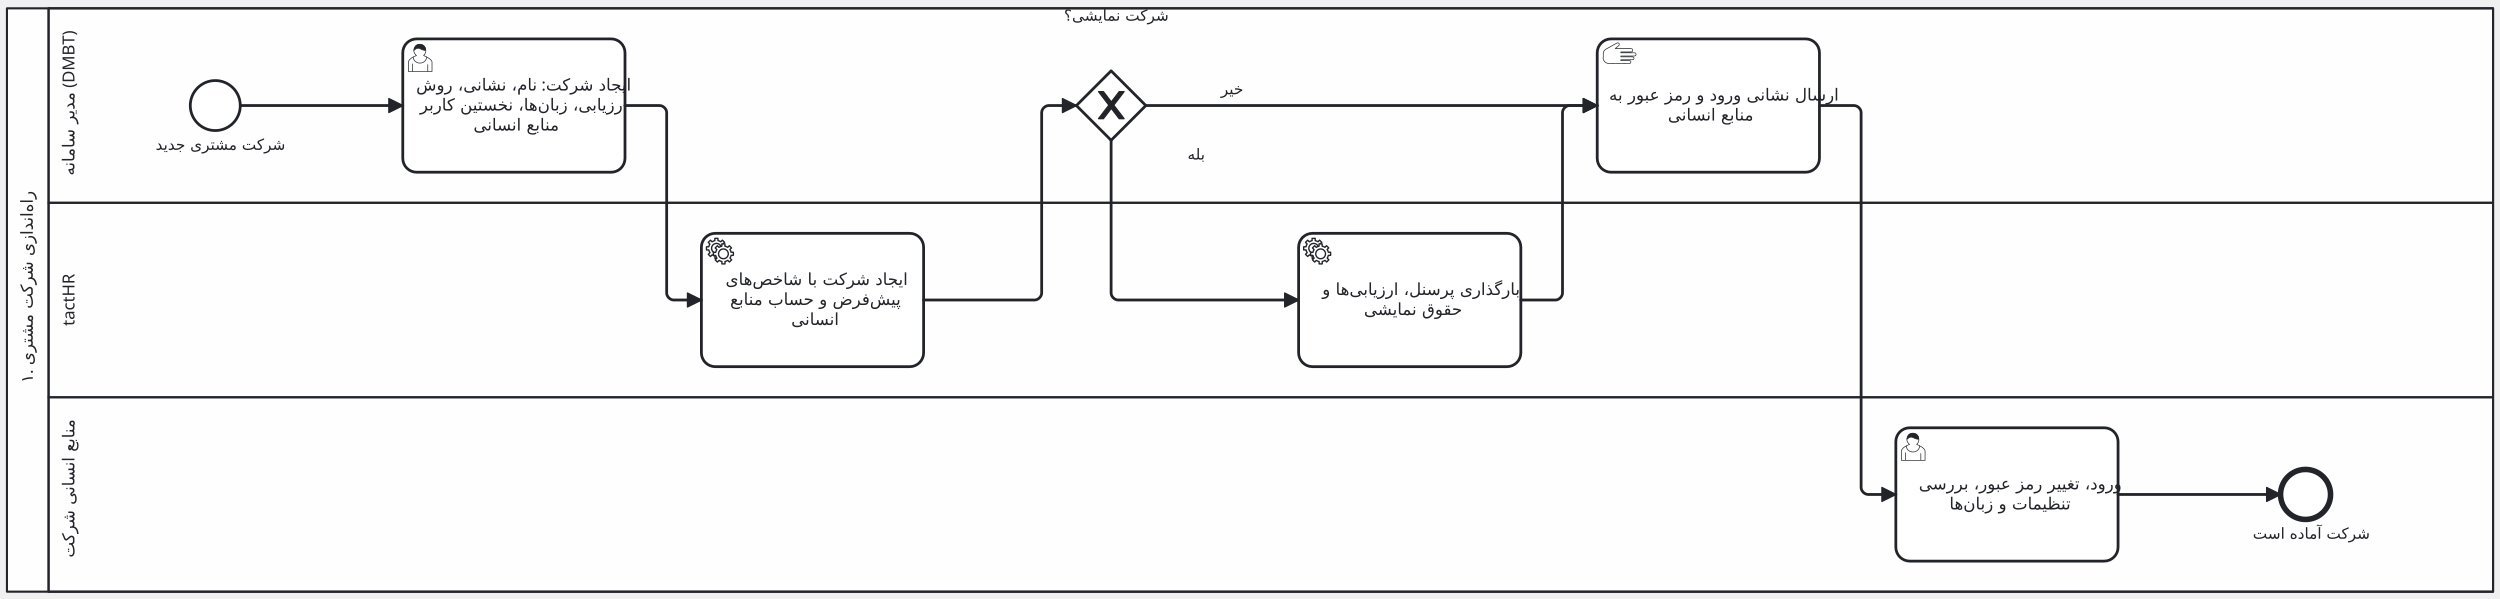
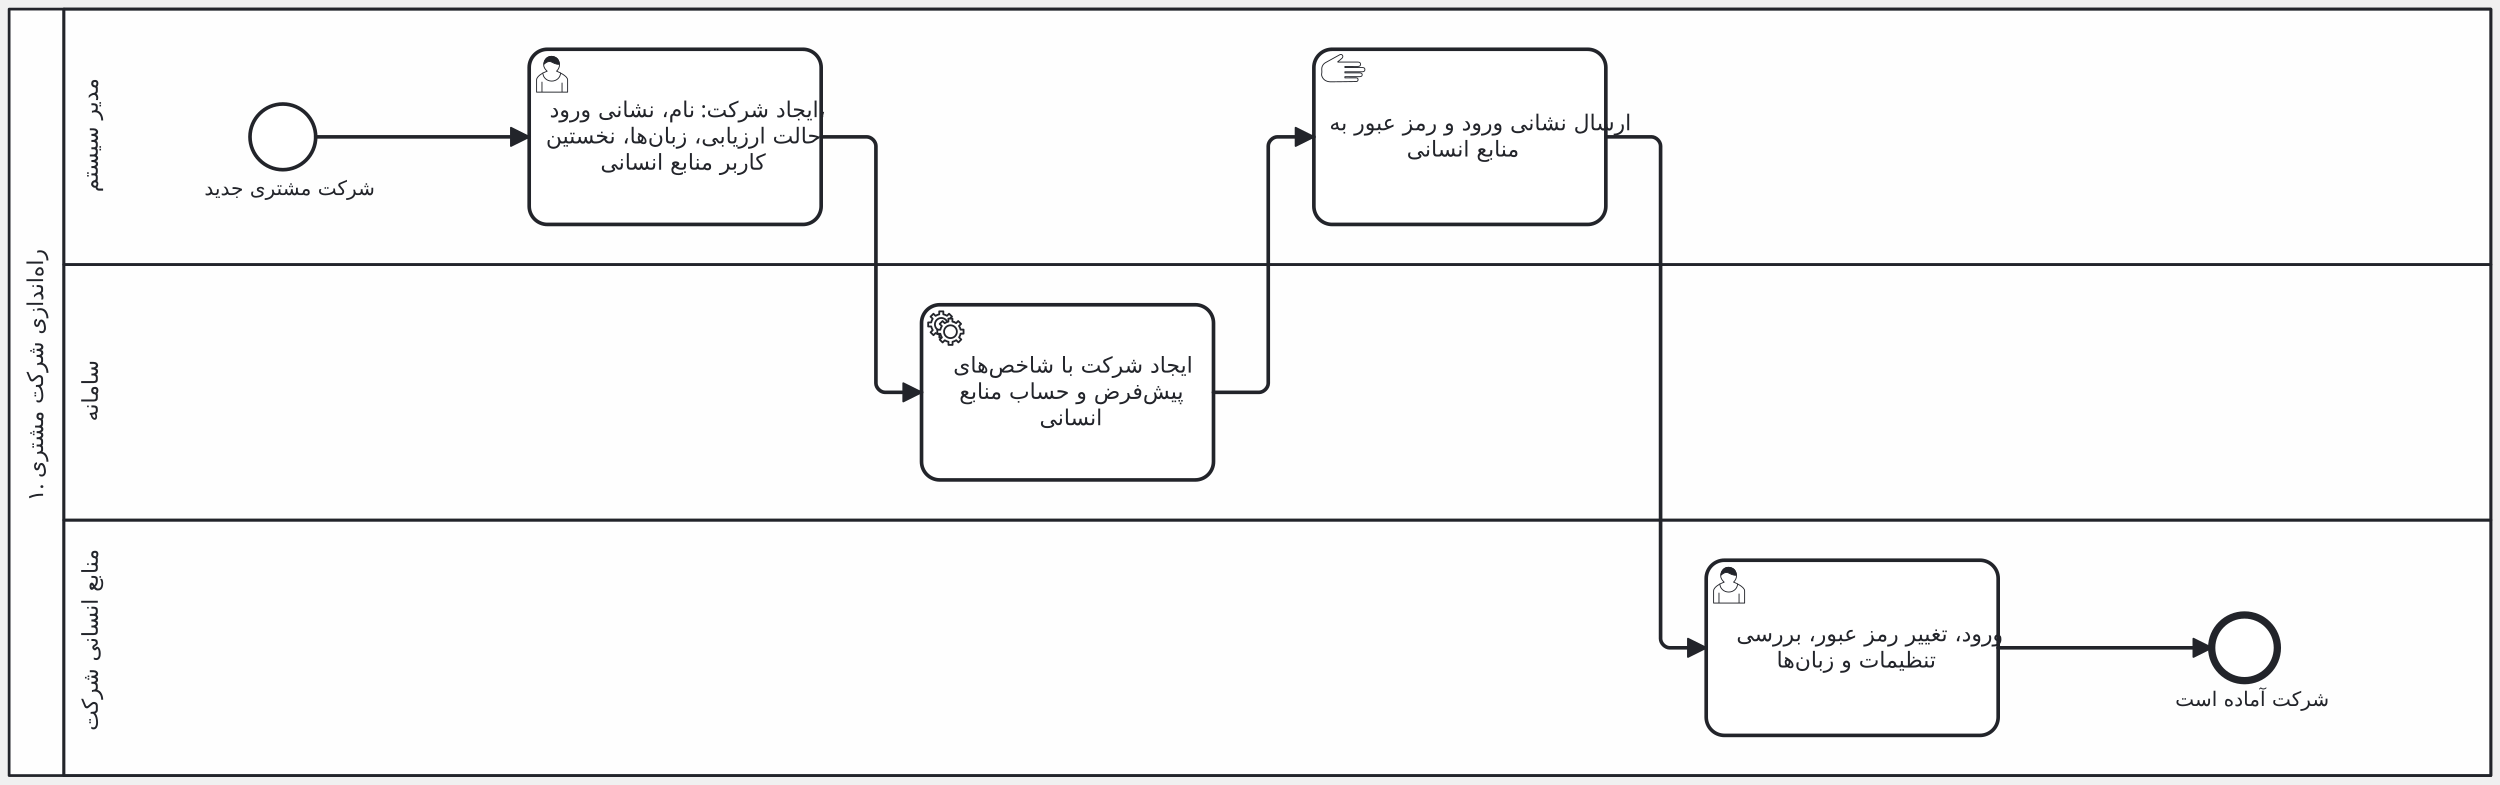
- <svg xmlns="http://www.w3.org/2000/svg" width="1800" height="431" viewBox="65 34 1800 431" version="1.1">
+ <svg xmlns="http://www.w3.org/2000/svg" width="1370" height="430" viewBox="65 35 1370 430" version="1.1">
  <g class="djs-group">
    <g class="djs-element djs-shape" data-element-id="p1_company_setup_pool" transform="matrix(1 0 0 1 70 40)" style="display: block;">
      <g class="djs-visual">
-         <rect x="0" y="0" width="1790" height="420" rx="0" ry="0" style="stroke-linecap: round; stroke-linejoin: round; stroke: rgb(34, 36, 42); stroke-width: 1.5px; fill: white; fill-opacity: 0.95;" />
+         <rect x="0" y="0" width="1360" height="420" rx="0" ry="0" style="stroke-linecap: round; stroke-linejoin: round; stroke: rgb(34, 36, 42); stroke-width: 1.5px; fill: white; fill-opacity: 0.95;" />
        <path style="fill: none; stroke-linecap: round; stroke-linejoin: round; stroke: rgb(34, 36, 42); stroke-width: 1.5px;" d="M30,0L30,420" />
        <text lineHeight="1.2" class="djs-label" transform="matrix(-1.83697e-16 -1 1 -1.83697e-16 0 420)" style="font-family: Vazirmatn; font-size: 12px; font-weight: normal; fill: rgb(34, 36, 42);">
          <tspan x="150.297" y="18.6">۱. راه‌اندازی شرکت مشتری</tspan>
        </text>
      </g>
-       <rect class="djs-hit djs-hit-all" x="0" y="0" width="1790" height="420" style="fill: none; stroke-opacity: 0; stroke: white; stroke-width: 15px;" />
-       <rect x="-5" y="-5" rx="4" width="1800" height="430" class="djs-outline" style="fill: none;" />
+       <rect class="djs-hit djs-hit-all" x="0" y="0" width="1360" height="420" style="fill: none; stroke-opacity: 0; stroke: white; stroke-width: 15px;" />
+       <rect x="-5" y="-5" rx="4" width="1370" height="430" class="djs-outline" style="fill: none;" />
    </g>
    <g class="djs-children">
      <g class="djs-group">
        <g class="djs-element djs-shape" data-element-id="p1_company_setup_lane_hr" transform="matrix(1 0 0 1 100 320)" style="display: block;">
          <g class="djs-visual">
-             <rect x="0" y="0" width="1760" height="140" rx="0" ry="0" style="stroke-linecap: round; stroke-linejoin: round; stroke: rgb(34, 36, 42); stroke-width: 1.5px; fill: white; fill-opacity: 0.25;" />
+             <rect x="0" y="0" width="1330" height="140" rx="0" ry="0" style="stroke-linecap: round; stroke-linejoin: round; stroke: rgb(34, 36, 42); stroke-width: 1.5px; fill: white; fill-opacity: 0.25;" />
            <text lineHeight="1.2" class="djs-label" transform="matrix(-1.83697e-16 -1 1 -1.83697e-16 0 140)" style="font-family: Vazirmatn; font-size: 12px; font-weight: normal; fill: rgb(34, 36, 42);">
              <tspan x="24.539" y="18.6">منابع انسانی شرکت</tspan>
            </text>
          </g>
-           <rect class="djs-hit djs-hit-all" x="0" y="0" width="1760" height="140" style="fill: none; stroke-opacity: 0; stroke: white; stroke-width: 15px;" />
-           <rect x="-5" y="-5" rx="4" width="1770" height="150" class="djs-outline" style="fill: none;" />
+           <rect class="djs-hit djs-hit-all" x="0" y="0" width="1330" height="140" style="fill: none; stroke-opacity: 0; stroke: white; stroke-width: 15px;" />
+           <rect x="-5" y="-5" rx="4" width="1340" height="150" class="djs-outline" style="fill: none;" />
        </g>
      </g>
      <g class="djs-group">
        <g class="djs-element djs-shape" data-element-id="p1_company_setup_lane_sys" transform="matrix(1 0 0 1 100 180)" style="display: block;">
          <g class="djs-visual">
-             <rect x="0" y="0" width="1760" height="140" rx="0" ry="0" style="stroke-linecap: round; stroke-linejoin: round; stroke: rgb(34, 36, 42); stroke-width: 1.5px; fill: white; fill-opacity: 0.25;" />
+             <rect x="0" y="0" width="1330" height="140" rx="0" ry="0" style="stroke-linecap: round; stroke-linejoin: round; stroke: rgb(34, 36, 42); stroke-width: 1.5px; fill: white; fill-opacity: 0.25;" />
            <text lineHeight="1.2" class="djs-label" transform="matrix(-1.83697e-16 -1 1 -1.83697e-16 0 140)" style="font-family: Vazirmatn; font-size: 12px; font-weight: normal; fill: rgb(34, 36, 42);">
-               <tspan x="51.39" y="18.6">tactHR</tspan>
-             </text>
-           </g>
-           <rect class="djs-hit djs-hit-all" x="0" y="0" width="1760" height="140" style="fill: none; stroke-opacity: 0; stroke: white; stroke-width: 15px;" />
-           <rect x="-5" y="-5" rx="4" width="1770" height="150" class="djs-outline" style="fill: none;" />
+               <tspan x="54.102" y="18.6">سامانه</tspan>
+             </text>
+           </g>
+           <rect class="djs-hit djs-hit-all" x="0" y="0" width="1330" height="140" style="fill: none; stroke-opacity: 0; stroke: white; stroke-width: 15px;" />
+           <rect x="-5" y="-5" rx="4" width="1340" height="150" class="djs-outline" style="fill: none;" />
        </g>
      </g>
      <g class="djs-group">
        <g class="djs-element djs-shape" data-element-id="p1_company_setup_lane_pa" transform="matrix(1 0 0 1 100 40)" style="display: block;">
          <g class="djs-visual">
-             <rect x="0" y="0" width="1760" height="140" rx="0" ry="0" style="stroke-linecap: round; stroke-linejoin: round; stroke: rgb(34, 36, 42); stroke-width: 1.5px; fill: white; fill-opacity: 0.25;" />
+             <rect x="0" y="0" width="1330" height="140" rx="0" ry="0" style="stroke-linecap: round; stroke-linejoin: round; stroke: rgb(34, 36, 42); stroke-width: 1.5px; fill: white; fill-opacity: 0.25;" />
            <text lineHeight="1.2" class="djs-label" transform="matrix(-1.83697e-16 -1 1 -1.83697e-16 0 140)" style="font-family: Vazirmatn; font-size: 12px; font-weight: normal; fill: rgb(34, 36, 42);">
-               <tspan x="19.578" y="18.6">مدیر سامانه (DMBT)</tspan>
-             </text>
-           </g>
-           <rect class="djs-hit djs-hit-all" x="0" y="0" width="1760" height="140" style="fill: none; stroke-opacity: 0; stroke: white; stroke-width: 15px;" />
-           <rect x="-5" y="-5" rx="4" width="1770" height="150" class="djs-outline" style="fill: none;" />
+               <tspan x="39.68" y="18.6">مدیر سیستم</tspan>
+             </text>
+           </g>
+           <rect class="djs-hit djs-hit-all" x="0" y="0" width="1330" height="140" style="fill: none; stroke-opacity: 0; stroke: white; stroke-width: 15px;" />
+           <rect x="-5" y="-5" rx="4" width="1340" height="150" class="djs-outline" style="fill: none;" />
        </g>
      </g>
      <g class="djs-group">
        <g class="djs-element djs-shape" data-element-id="p1_company_setup_s" transform="matrix(1 0 0 1 202 92)" style="display: block;">
          <g class="djs-visual">
            <circle cx="18" cy="18" r="18" style="stroke-linecap: round; stroke-linejoin: round; stroke: rgb(34, 36, 42); stroke-width: 2px; fill: white; fill-opacity: 0.95;" />
          </g>
          <rect class="djs-hit djs-hit-all" x="0" y="0" width="36" height="36" style="fill: none; stroke-opacity: 0; stroke: white; stroke-width: 15px;" />
          <circle cx="18" cy="18" r="23" class="djs-outline" style="fill: none;" />
        </g>
      </g>
      <g class="djs-group">
        <g class="djs-element djs-shape" data-element-id="p1_company_setup_s_label" transform="matrix(1 0 0 1 177 132)" style="display: block;">
          <g class="djs-visual">
            <text lineHeight="1.2" class="djs-label" style="font-family: Vazirmatn; font-size: 11px; font-weight: normal; fill: rgb(34, 36, 42);">
              <tspan x="0" y="9.9">شرکت مشتری جدید</tspan>
            </text>
          </g>
          <rect class="djs-hit djs-hit-all" x="0" y="0" width="87" height="14" style="fill: none; stroke-opacity: 0; stroke: white; stroke-width: 15px;" />
          <rect x="-5" y="-5" rx="4" width="97" height="24" class="djs-outline" style="fill: none;" />
        </g>
      </g>
      <g class="djs-group">
        <g class="djs-element djs-shape" data-element-id="p1_company_setup_t1" transform="matrix(1 0 0 1 355 62)" style="display: block;">
          <g class="djs-visual">
            <rect x="0" y="0" width="160" height="96" rx="10" ry="10" style="stroke-linecap: round; stroke-linejoin: round; stroke: rgb(34, 36, 42); stroke-width: 2px; fill: white; fill-opacity: 0.95;" />
            <text lineHeight="1.2" class="djs-label" style="font-family: Vazirmatn; font-size: 12px; font-weight: normal; fill: rgb(34, 36, 42);">
-               <tspan x="9.617" y="37.2">ایجاد شرکت: نام، نشانی، روش </tspan>
-               <tspan x="12.336" y="51.6">ارزیابی، زبان‌ها، نخستین کاربر </tspan>
-               <tspan x="50.875" y="66">منابع انسانی</tspan>
+               <tspan x="11.172" y="37.2">ایجاد شرکت: نام، نشانی ورود، </tspan>
+               <tspan x="9.172" y="51.6">حالت ارزیابی، زبان‌ها، نخستین </tspan>
+               <tspan x="39.039" y="66">کاربر منابع انسانی</tspan>
            </text>
            <path d="m 15,12 c 0.909,-0.845 1.594,-2.049 1.594,-3.385 0,-2.554 -1.805,-4.622 -4.357,-4.622 -2.552,0 -4.288,2.068 -4.288,4.622 0,1.348 0.974,2.562 1.896,3.405 -0.529,0.187 -5.669,2.097 -5.794,4.756 v 6.718 h 17 v -6.718 c 0,-2.298 -5.528,-4.595 -6.051,-4.776 zm -8,6 l 0,5.5 m 11,0 l 0,-5" style="fill: white; stroke-linecap: round; stroke-linejoin: round; stroke: rgb(34, 36, 42); stroke-width: 0.5px;" />
            <path d="m 15,12 m 2.162,1.009 c 0,2.447 -2.158,4.431 -4.821,4.431 -2.665,0 -4.822,-1.981 -4.822,-4.431 " style="fill: white; stroke-linecap: round; stroke-linejoin: round; stroke: rgb(34, 36, 42); stroke-width: 0.5px;" />
            <path d="m 15,12 m -6.9,-3.80 c 0,0 2.251,-2.358 4.274,-1.177 2.024,1.181 4.221,1.537 4.124,0.965 -0.098,-0.57 -0.117,-3.791 -4.191,-4.136 -3.575,0.001 -4.208,3.367 -4.207,4.348 z" style="fill: rgb(34, 36, 42); stroke-linecap: round; stroke-linejoin: round; stroke: rgb(34, 36, 42); stroke-width: 0.5px;" />
          </g>
          <rect class="djs-hit djs-hit-all" x="0" y="0" width="160" height="96" style="fill: none; stroke-opacity: 0; stroke: white; stroke-width: 15px;" />
          <rect x="-5" y="-5" rx="14" width="170" height="106" class="djs-outline" style="fill: none;" />
        </g>
      </g>
      <g class="djs-group">
        <g class="djs-element djs-shape" data-element-id="p1_company_setup_s1" transform="matrix(1 0 0 1 570 202)" style="display: block;">
          <g class="djs-visual">
            <rect x="0" y="0" width="160" height="96" rx="10" ry="10" style="stroke-linecap: round; stroke-linejoin: round; stroke: rgb(34, 36, 42); stroke-width: 2px; fill: white; fill-opacity: 0.95;" />
            <text lineHeight="1.2" class="djs-label" style="font-family: Vazirmatn; font-size: 12px; font-weight: normal; fill: rgb(34, 36, 42);">
              <tspan x="17.383" y="37.2">ایجاد شرکت با شاخص‌های </tspan>
              <tspan x="20.68" y="51.6">پیش‌فرض و حساب منابع </tspan>
              <tspan x="64.656" y="66">انسانی</tspan>
            </text>
            <circle cx="5" cy="5" r="5" transform="translate(6, 6)" style="stroke-linecap: round; stroke-linejoin: round; stroke: none; stroke-width: 2px; fill: white;" />
            <path d="m 12,18 v -1.713 c 0.352,-0.07 0.704,-0.178 1.048,-0.321 0.344,-0.145 0.666,-0.321 0.966,-0.521 l 1.194,1.18 1.567,-1.577 -1.195,-1.18 c 0.403,-0.614 0.683,-1.299 0.825,-2.018 l 1.622,-0.01 v -2.22 l -1.637,0.01 c -0.073,-0.352 -0.178,-0.7 -0.324,-1.044 -0.145,-0.344 -0.321,-0.664 -0.523,-0.962 l 1.131,-1.136 -1.583,-1.563 -1.13,1.136 c -0.614,-0.401 -1.303,-0.681 -2.023,-0.822 l 0.009,-1.619 h -2.241 l 0.004,1.631 c -0.354,0.074 -0.705,0.18 -1.05,0.324 -0.344,0.144 -0.665,0.321 -0.964,0.52 l -1.17,-1.158 -1.567,1.579 1.168,1.157 c -0.403,0.613 -0.683,1.298 -0.825,2.017 l -1.659,0.003 v 2.222 l 1.672,-0.006 c 0.073,0.351 0.18,0.702 0.324,1.045 0.145,0.344 0.321,0.664 0.523,0.961 l -1.199,1.197 1.584,1.56 1.196,-1.193 c 0.614,0.403 1.303,0.682 2.023,0.823 l 7.19e-4,1.699 h 2.227 z m 0.221,-3.996 c -1.789,0.75 -3.858,-0.093 -4.61,-1.874 -0.752,-1.783 0.091,-3.846 1.88,-4.596 1.788,-0.749 3.857,0.093 4.609,1.874 0.752,1.782 -0.091,3.846 -1.88,4.596 z" style="fill: white; stroke-linecap: round; stroke-linejoin: round; stroke: rgb(34, 36, 42); stroke-width: 1px;" />
            <circle cx="5" cy="5" r="5" transform="translate(11, 10)" style="stroke-linecap: round; stroke-linejoin: round; stroke: none; stroke-width: 2px; fill: white;" />
            <path d="m 17,22 v -1.713 c 0.352,-0.07 0.704,-0.178 1.048,-0.321 0.344,-0.145 0.666,-0.321 0.966,-0.521 l 1.194,1.18 1.567,-1.577 -1.195,-1.18 c 0.403,-0.614 0.683,-1.299 0.825,-2.018 l 1.622,-0.01 v -2.22 l -1.637,0.01 c -0.073,-0.352 -0.178,-0.7 -0.324,-1.044 -0.145,-0.344 -0.321,-0.664 -0.523,-0.962 l 1.131,-1.136 -1.583,-1.563 -1.13,1.136 c -0.614,-0.401 -1.303,-0.681 -2.023,-0.822 l 0.009,-1.619 h -2.241 l 0.004,1.631 c -0.354,0.074 -0.705,0.18 -1.05,0.324 -0.344,0.144 -0.665,0.321 -0.964,0.52 l -1.17,-1.158 -1.567,1.579 1.168,1.157 c -0.403,0.613 -0.683,1.298 -0.825,2.017 l -1.659,0.003 v 2.222 l 1.672,-0.006 c 0.073,0.351 0.18,0.702 0.324,1.045 0.145,0.344 0.321,0.664 0.523,0.961 l -1.199,1.197 1.584,1.56 1.196,-1.193 c 0.614,0.403 1.303,0.682 2.023,0.823 l 7.19e-4,1.699 h 2.227 z m 0.221,-3.996 c -1.789,0.75 -3.858,-0.093 -4.61,-1.874 -0.752,-1.783 0.091,-3.846 1.88,-4.596 1.788,-0.749 3.857,0.093 4.609,1.874 0.752,1.782 -0.091,3.846 -1.88,4.596 z" style="fill: white; stroke-linecap: round; stroke-linejoin: round; stroke: rgb(34, 36, 42); stroke-width: 1px;" />
          </g>
          <rect class="djs-hit djs-hit-all" x="0" y="0" width="160" height="96" style="fill: none; stroke-opacity: 0; stroke: white; stroke-width: 15px;" />
          <rect x="-5" y="-5" rx="14" width="170" height="106" class="djs-outline" style="fill: none;" />
        </g>
      </g>
      <g class="djs-group">
-         <g class="djs-element djs-shape" data-element-id="p1_company_setup_g1" transform="matrix(1 0 0 1 840 85)" style="display: block;">
-           <g class="djs-visual">
-             <polygon points="25,0 50,25 25,50 0,25" style="stroke-linecap: round; stroke-linejoin: round; stroke: rgb(34, 36, 42); stroke-width: 2px; fill: white; fill-opacity: 0.95;" />
-             <path d="m 16,15 7.429,9.714 -7.429,9.714 3.429,0 5.714,-7.464 5.714,7.464 3.429,0 -7.429,-9.714 7.429,-9.714 -3.429,0 -5.714,7.464 -5.714,-7.464 -3.429,0 z" style="fill: rgb(34, 36, 42); stroke-linecap: round; stroke-linejoin: round; stroke: rgb(34, 36, 42); stroke-width: 1px;" />
-           </g>
-           <rect class="djs-hit djs-hit-all" x="0" y="0" width="50" height="50" style="fill: none; stroke-opacity: 0; stroke: white; stroke-width: 15px;" />
-           <rect x="2" y="2" rx="4" width="46" height="46" class="djs-outline" style="transform-box: fill-box; transform: rotate(45deg); transform-origin: center center; fill: none;" />
-         </g>
-       </g>
-       <g class="djs-group">
-         <g class="djs-element djs-shape" data-element-id="p1_company_setup_g1_label" transform="matrix(1 0 0 1 831 39)" style="display: block;">
-           <g class="djs-visual">
-             <text lineHeight="1.2" class="djs-label" style="font-family: Vazirmatn; font-size: 11px; font-weight: normal; fill: rgb(34, 36, 42);">
-               <tspan x="0" y="9.9">شرکت نمایشی؟</tspan>
-             </text>
-           </g>
-           <rect class="djs-hit djs-hit-all" x="0" y="0" width="68" height="14" style="fill: none; stroke-opacity: 0; stroke: white; stroke-width: 15px;" />
-           <rect x="-5" y="-5" rx="4" width="78" height="24" class="djs-outline" style="fill: none;" />
-         </g>
-       </g>
-       <g class="djs-group">
-         <g class="djs-element djs-shape" data-element-id="p1_company_setup_s2" transform="matrix(1 0 0 1 1000 202)" style="display: block;">
-           <g class="djs-visual">
-             <rect x="0" y="0" width="160" height="96" rx="10" ry="10" style="stroke-linecap: round; stroke-linejoin: round; stroke: rgb(34, 36, 42); stroke-width: 2px; fill: white; fill-opacity: 0.95;" />
-             <text lineHeight="1.2" class="djs-label" style="font-family: Vazirmatn; font-size: 12px; font-weight: normal; fill: rgb(34, 36, 42);">
-               <tspan x="17" y="44.4">بارگذاری پرسنل، ارزیابی‌ها و </tspan>
-               <tspan x="47.008" y="58.8">حقوق نمایشی</tspan>
-             </text>
-             <circle cx="5" cy="5" r="5" transform="translate(6, 6)" style="stroke-linecap: round; stroke-linejoin: round; stroke: none; stroke-width: 2px; fill: white;" />
-             <path d="m 12,18 v -1.713 c 0.352,-0.07 0.704,-0.178 1.048,-0.321 0.344,-0.145 0.666,-0.321 0.966,-0.521 l 1.194,1.18 1.567,-1.577 -1.195,-1.18 c 0.403,-0.614 0.683,-1.299 0.825,-2.018 l 1.622,-0.01 v -2.22 l -1.637,0.01 c -0.073,-0.352 -0.178,-0.7 -0.324,-1.044 -0.145,-0.344 -0.321,-0.664 -0.523,-0.962 l 1.131,-1.136 -1.583,-1.563 -1.13,1.136 c -0.614,-0.401 -1.303,-0.681 -2.023,-0.822 l 0.009,-1.619 h -2.241 l 0.004,1.631 c -0.354,0.074 -0.705,0.18 -1.05,0.324 -0.344,0.144 -0.665,0.321 -0.964,0.52 l -1.17,-1.158 -1.567,1.579 1.168,1.157 c -0.403,0.613 -0.683,1.298 -0.825,2.017 l -1.659,0.003 v 2.222 l 1.672,-0.006 c 0.073,0.351 0.18,0.702 0.324,1.045 0.145,0.344 0.321,0.664 0.523,0.961 l -1.199,1.197 1.584,1.56 1.196,-1.193 c 0.614,0.403 1.303,0.682 2.023,0.823 l 7.19e-4,1.699 h 2.227 z m 0.221,-3.996 c -1.789,0.75 -3.858,-0.093 -4.61,-1.874 -0.752,-1.783 0.091,-3.846 1.88,-4.596 1.788,-0.749 3.857,0.093 4.609,1.874 0.752,1.782 -0.091,3.846 -1.88,4.596 z" style="fill: white; stroke-linecap: round; stroke-linejoin: round; stroke: rgb(34, 36, 42); stroke-width: 1px;" />
-             <circle cx="5" cy="5" r="5" transform="translate(11, 10)" style="stroke-linecap: round; stroke-linejoin: round; stroke: none; stroke-width: 2px; fill: white;" />
-             <path d="m 17,22 v -1.713 c 0.352,-0.07 0.704,-0.178 1.048,-0.321 0.344,-0.145 0.666,-0.321 0.966,-0.521 l 1.194,1.18 1.567,-1.577 -1.195,-1.18 c 0.403,-0.614 0.683,-1.299 0.825,-2.018 l 1.622,-0.01 v -2.22 l -1.637,0.01 c -0.073,-0.352 -0.178,-0.7 -0.324,-1.044 -0.145,-0.344 -0.321,-0.664 -0.523,-0.962 l 1.131,-1.136 -1.583,-1.563 -1.13,1.136 c -0.614,-0.401 -1.303,-0.681 -2.023,-0.822 l 0.009,-1.619 h -2.241 l 0.004,1.631 c -0.354,0.074 -0.705,0.18 -1.05,0.324 -0.344,0.144 -0.665,0.321 -0.964,0.52 l -1.17,-1.158 -1.567,1.579 1.168,1.157 c -0.403,0.613 -0.683,1.298 -0.825,2.017 l -1.659,0.003 v 2.222 l 1.672,-0.006 c 0.073,0.351 0.18,0.702 0.324,1.045 0.145,0.344 0.321,0.664 0.523,0.961 l -1.199,1.197 1.584,1.56 1.196,-1.193 c 0.614,0.403 1.303,0.682 2.023,0.823 l 7.19e-4,1.699 h 2.227 z m 0.221,-3.996 c -1.789,0.75 -3.858,-0.093 -4.61,-1.874 -0.752,-1.783 0.091,-3.846 1.88,-4.596 1.788,-0.749 3.857,0.093 4.609,1.874 0.752,1.782 -0.091,3.846 -1.88,4.596 z" style="fill: white; stroke-linecap: round; stroke-linejoin: round; stroke: rgb(34, 36, 42); stroke-width: 1px;" />
-           </g>
-           <rect class="djs-hit djs-hit-all" x="0" y="0" width="160" height="96" style="fill: none; stroke-opacity: 0; stroke: white; stroke-width: 15px;" />
-           <rect x="-5" y="-5" rx="14" width="170" height="106" class="djs-outline" style="fill: none;" />
-         </g>
-       </g>
-       <g class="djs-group">
-         <g class="djs-element djs-shape" data-element-id="p1_company_setup_t2" transform="matrix(1 0 0 1 1215 62)" style="display: block;">
+         <g class="djs-element djs-shape" data-element-id="p1_company_setup_t2" transform="matrix(1 0 0 1 785 62)" style="display: block;">
          <g class="djs-visual">
            <rect x="0" y="0" width="160" height="96" rx="10" ry="10" style="stroke-linecap: round; stroke-linejoin: round; stroke: rgb(34, 36, 42); stroke-width: 2px; fill: white; fill-opacity: 0.95;" />
            <text lineHeight="1.2" class="djs-label" style="font-family: Vazirmatn; font-size: 12px; font-weight: normal; fill: rgb(34, 36, 42);">
              <tspan x="8.516" y="44.4">ارسال نشانی ورود و رمز عبور به</tspan>
              <tspan x="50.875" y="58.8">منابع انسانی</tspan>
            </text>
            <path d="m 17,15 c 0.234,-0.01 5.604,0.008 8.029,0.004 0.808,0 1.271,-0.172 1.417,-0.752 0.227,-0.898 -0.334,-1.314 -1.338,-1.316 -2.467,-0.01 -7.886,-0.004 -8.108,-0.004 -0.014,-0.079 0.016,-0.533 0,-0.61 0.195,-0.042 8.507,0.006 9.616,0.002 0.877,-0.007 1.35,-0.438 1.353,-1.208 0.003,-0.768 -0.479,-1.09 -1.35,-1.091 -2.968,-0.002 -9.619,-0.013 -9.619,-0.013 v -0.591 c 0,0 5.052,-0.016 7.225,-0.016 0.888,-0.002 1.354,-0.416 1.351,-1.193 -0.006,-0.761 -0.492,-1.196 -1.361,-1.196 -3.473,-0.005 -10.86,-0.003 -11.083,-0.003 -0.022,-0.047 -0.045,-0.094 -0.069,-0.139 0.394,-0.319 2.041,-1.626 2.415,-2.017 0.469,-0.487 0.519,-1.165 0.162,-1.604 -0.414,-0.511 -0.973,-0.5 -1.48,-0.236 -1.461,0.764 -6.6,3.643 -7.733,4.271 -0.9,0.499 -1.516,1.253 -1.882,2.19 -0.37,0.95 -0.17,2.01 -0.166,2.979 0.004,0.718 -0.273,1.345 -0.055,2.063 0.629,2.087 2.425,3.312 4.859,3.318 4.618,0.014 9.238,-0.139 13.857,-0.158 0.755,-0.004 1.171,-0.301 1.182,-1.033 0.012,-0.754 -0.423,-0.969 -1.183,-0.973 -1.778,-0.01 -5.824,-0.004 -6.04,-0.004 10e-4,-0.084 0.003,-0.586 10e-4,-0.67 z" style="fill: white; stroke-linecap: round; stroke-linejoin: round; stroke: rgb(34, 36, 42); stroke-width: 0.5px;" />
          </g>
          <rect class="djs-hit djs-hit-all" x="0" y="0" width="160" height="96" style="fill: none; stroke-opacity: 0; stroke: white; stroke-width: 15px;" />
          <rect x="-5" y="-5" rx="14" width="170" height="106" class="djs-outline" style="fill: none;" />
        </g>
      </g>
      <g class="djs-group">
-         <g class="djs-element djs-shape" data-element-id="p1_company_setup_t3" transform="matrix(1 0 0 1 1430 342)" style="display: block;">
+         <g class="djs-element djs-shape" data-element-id="p1_company_setup_t3" transform="matrix(1 0 0 1 1000 342)" style="display: block;">
          <g class="djs-visual">
            <rect x="0" y="0" width="160" height="96" rx="10" ry="10" style="stroke-linecap: round; stroke-linejoin: round; stroke: rgb(34, 36, 42); stroke-width: 2px; fill: white; fill-opacity: 0.95;" />
            <text lineHeight="1.2" class="djs-label" style="font-family: Vazirmatn; font-size: 12px; font-weight: normal; fill: rgb(34, 36, 42);">
              <tspan x="16.531" y="44.4">ورود، تغییر رمز عبور، بررسی </tspan>
              <tspan x="38.561" y="58.8">تنظیمات و زبان‌ها</tspan>
            </text>
            <path d="m 15,12 c 0.909,-0.845 1.594,-2.049 1.594,-3.385 0,-2.554 -1.805,-4.622 -4.357,-4.622 -2.552,0 -4.288,2.068 -4.288,4.622 0,1.348 0.974,2.562 1.896,3.405 -0.529,0.187 -5.669,2.097 -5.794,4.756 v 6.718 h 17 v -6.718 c 0,-2.298 -5.528,-4.595 -6.051,-4.776 zm -8,6 l 0,5.5 m 11,0 l 0,-5" style="fill: white; stroke-linecap: round; stroke-linejoin: round; stroke: rgb(34, 36, 42); stroke-width: 0.5px;" />
            <path d="m 15,12 m 2.162,1.009 c 0,2.447 -2.158,4.431 -4.821,4.431 -2.665,0 -4.822,-1.981 -4.822,-4.431 " style="fill: white; stroke-linecap: round; stroke-linejoin: round; stroke: rgb(34, 36, 42); stroke-width: 0.5px;" />
            <path d="m 15,12 m -6.9,-3.80 c 0,0 2.251,-2.358 4.274,-1.177 2.024,1.181 4.221,1.537 4.124,0.965 -0.098,-0.57 -0.117,-3.791 -4.191,-4.136 -3.575,0.001 -4.208,3.367 -4.207,4.348 z" style="fill: rgb(34, 36, 42); stroke-linecap: round; stroke-linejoin: round; stroke: rgb(34, 36, 42); stroke-width: 0.5px;" />
          </g>
          <rect class="djs-hit djs-hit-all" x="0" y="0" width="160" height="96" style="fill: none; stroke-opacity: 0; stroke: white; stroke-width: 15px;" />
          <rect x="-5" y="-5" rx="14" width="170" height="106" class="djs-outline" style="fill: none;" />
        </g>
      </g>
      <g class="djs-group">
-         <g class="djs-element djs-shape" data-element-id="p1_company_setup_e" transform="matrix(1 0 0 1 1707 372)" style="display: block;">
+         <g class="djs-element djs-shape" data-element-id="p1_company_setup_e" transform="matrix(1 0 0 1 1277 372)" style="display: block;">
          <g class="djs-visual">
            <circle cx="18" cy="18" r="18" style="stroke-linecap: round; stroke-linejoin: round; stroke: rgb(34, 36, 42); stroke-width: 4px; fill: white; fill-opacity: 0.95;" />
          </g>
          <rect class="djs-hit djs-hit-all" x="0" y="0" width="36" height="36" style="fill: none; stroke-opacity: 0; stroke: white; stroke-width: 15px;" />
          <circle cx="18" cy="18" r="24" class="djs-outline" style="fill: none;" />
        </g>
      </g>
      <g class="djs-group">
-         <g class="djs-element djs-shape" data-element-id="p1_company_setup_e_label" transform="matrix(1 0 0 1 1687 412)" style="display: block;">
+         <g class="djs-element djs-shape" data-element-id="p1_company_setup_e_label" transform="matrix(1 0 0 1 1257 412)" style="display: block;">
          <g class="djs-visual">
            <text lineHeight="1.2" class="djs-label" style="font-family: Vazirmatn; font-size: 11px; font-weight: normal; fill: rgb(34, 36, 42);">
              <tspan x="0" y="9.9">شرکت آماده است</tspan>
            </text>
          </g>
          <rect class="djs-hit djs-hit-all" x="0" y="0" width="77" height="14" style="fill: none; stroke-opacity: 0; stroke: white; stroke-width: 15px;" />
          <rect x="-5" y="-5" rx="4" width="87" height="24" class="djs-outline" style="fill: none;" />
        </g>
      </g>
      <g class="djs-group">
        <g class="djs-element djs-connection" data-element-id="p1_company_setup_f0" style="display: block;">
          <g class="djs-visual">
            <defs>
-               <marker id="marker-6flvtovrdc4fid1for8r60fk1" viewBox="0 0 20 20" refX="11" refY="10" markerWidth="10" markerHeight="10" orient="auto">
-                 <path d="M 1 5 L 11 10 L 1 15 Z" style="stroke-linecap: round; stroke-linejoin: round; stroke: rgb(34, 36, 42); stroke-width: 1px; fill: rgb(34, 36, 42);" />
-               </marker>
-             </defs>
-             <path data-corner-radius="5" style="fill: none; stroke-linecap: round; stroke-linejoin: round; stroke: rgb(34, 36, 42); stroke-width: 2px; marker-end: url('#marker-6flvtovrdc4fid1for8r60fk1');" d="M238,110L355,110" />
+               <marker id="marker-d6itnilkiby7um056uoxtu49l" viewBox="0 0 20 20" refX="11" refY="10" markerWidth="10" markerHeight="10" orient="auto">
+                 <path d="M 1 5 L 11 10 L 1 15 Z" style="stroke-linecap: round; stroke-linejoin: round; stroke: rgb(34, 36, 42); stroke-width: 1px; fill: rgb(34, 36, 42);" />
+               </marker>
+             </defs>
+             <path data-corner-radius="5" style="fill: none; stroke-linecap: round; stroke-linejoin: round; stroke: rgb(34, 36, 42); stroke-width: 2px; marker-end: url('#marker-d6itnilkiby7um056uoxtu49l');" d="M238,110L355,110" />
          </g>
          <rect x="233" y="105" rx="4" width="127" height="10" class="djs-outline" style="fill: none;" />
          <path d="M238,110L355,110" class="djs-hit djs-hit-stroke" style="fill: none; stroke-opacity: 0; stroke: white; stroke-width: 15px;" />
        </g>
      </g>
      <g class="djs-group">
        <g class="djs-element djs-connection" data-element-id="p1_company_setup_f1" style="display: block;">
          <g class="djs-visual">
            <defs>
-               <marker id="marker-0pu1wsuem0kx590n5s0si6mer" viewBox="0 0 20 20" refX="11" refY="10" markerWidth="10" markerHeight="10" orient="auto">
-                 <path d="M 1 5 L 11 10 L 1 15 Z" style="stroke-linecap: round; stroke-linejoin: round; stroke: rgb(34, 36, 42); stroke-width: 1px; fill: rgb(34, 36, 42);" />
-               </marker>
-             </defs>
-             <path data-corner-radius="5" style="fill: none; stroke-linecap: round; stroke-linejoin: round; stroke: rgb(34, 36, 42); stroke-width: 2px; marker-end: url('#marker-0pu1wsuem0kx590n5s0si6mer');" d="M515,110L540,110C542.5,110,545,112.5,545,115L545,245C545,247.5,547.5,250,550,250L570,250" />
+               <marker id="marker-d38sp6foce2hgg7zmrtps2va0" viewBox="0 0 20 20" refX="11" refY="10" markerWidth="10" markerHeight="10" orient="auto">
+                 <path d="M 1 5 L 11 10 L 1 15 Z" style="stroke-linecap: round; stroke-linejoin: round; stroke: rgb(34, 36, 42); stroke-width: 1px; fill: rgb(34, 36, 42);" />
+               </marker>
+             </defs>
+             <path data-corner-radius="5" style="fill: none; stroke-linecap: round; stroke-linejoin: round; stroke: rgb(34, 36, 42); stroke-width: 2px; marker-end: url('#marker-d38sp6foce2hgg7zmrtps2va0');" d="M515,110L540,110C542.5,110,545,112.5,545,115L545,245C545,247.5,547.5,250,550,250L570,250" />
          </g>
          <rect x="510" y="105" rx="4" width="65" height="150" class="djs-outline" style="fill: none;" />
          <path d="M515,110L545,110L545,250L570,250" class="djs-hit djs-hit-stroke" style="fill: none; stroke-opacity: 0; stroke: white; stroke-width: 15px;" />
        </g>
      </g>
      <g class="djs-group">
        <g class="djs-element djs-connection" data-element-id="p1_company_setup_f2" style="display: block;">
          <g class="djs-visual">
            <defs>
-               <marker id="marker-0bgkkfndcvvop5oqrj3j2ifdd" viewBox="0 0 20 20" refX="11" refY="10" markerWidth="10" markerHeight="10" orient="auto">
-                 <path d="M 1 5 L 11 10 L 1 15 Z" style="stroke-linecap: round; stroke-linejoin: round; stroke: rgb(34, 36, 42); stroke-width: 1px; fill: rgb(34, 36, 42);" />
-               </marker>
-             </defs>
-             <path data-corner-radius="5" style="fill: none; stroke-linecap: round; stroke-linejoin: round; stroke: rgb(34, 36, 42); stroke-width: 2px; marker-end: url('#marker-0bgkkfndcvvop5oqrj3j2ifdd');" d="M730,250L810,250C812.5,250,815,247.5,815,245L815,115C815,112.5,817.5,110,820,110L840,110" />
-           </g>
-           <rect x="725" y="105" rx="4" width="120" height="150" class="djs-outline" style="fill: none;" />
-           <path d="M730,250L815,250L815,110L840,110" class="djs-hit djs-hit-stroke" style="fill: none; stroke-opacity: 0; stroke: white; stroke-width: 15px;" />
+               <marker id="marker-8hsxglwgqllorqgzg6i8miqc6" viewBox="0 0 20 20" refX="11" refY="10" markerWidth="10" markerHeight="10" orient="auto">
+                 <path d="M 1 5 L 11 10 L 1 15 Z" style="stroke-linecap: round; stroke-linejoin: round; stroke: rgb(34, 36, 42); stroke-width: 1px; fill: rgb(34, 36, 42);" />
+               </marker>
+             </defs>
+             <path data-corner-radius="5" style="fill: none; stroke-linecap: round; stroke-linejoin: round; stroke: rgb(34, 36, 42); stroke-width: 2px; marker-end: url('#marker-8hsxglwgqllorqgzg6i8miqc6');" d="M730,250L755,250C757.5,250,760,247.5,760,245L760,115C760,112.5,762.5,110,765,110L785,110" />
+           </g>
+           <rect x="725" y="105" rx="4" width="65" height="150" class="djs-outline" style="fill: none;" />
+           <path d="M730,250L760,250L760,110L785,110" class="djs-hit djs-hit-stroke" style="fill: none; stroke-opacity: 0; stroke: white; stroke-width: 15px;" />
        </g>
      </g>
      <g class="djs-group">
        <g class="djs-element djs-connection" data-element-id="p1_company_setup_f3" style="display: block;">
          <g class="djs-visual">
            <defs>
-               <marker id="marker-9n8h1gicy2sblh45zxreusyhm" viewBox="0 0 20 20" refX="11" refY="10" markerWidth="10" markerHeight="10" orient="auto">
-                 <path d="M 1 5 L 11 10 L 1 15 Z" style="stroke-linecap: round; stroke-linejoin: round; stroke: rgb(34, 36, 42); stroke-width: 1px; fill: rgb(34, 36, 42);" />
-               </marker>
-             </defs>
-             <path data-corner-radius="5" style="fill: none; stroke-linecap: round; stroke-linejoin: round; stroke: rgb(34, 36, 42); stroke-width: 2px; marker-end: url('#marker-9n8h1gicy2sblh45zxreusyhm');" d="M865,135L865,245C865,247.5,867.5,250,870,250L1000,250" />
-           </g>
-           <rect x="860" y="130" rx="4" width="145" height="125" class="djs-outline" style="fill: none;" />
-           <path d="M865,135L865,250L1000,250" class="djs-hit djs-hit-stroke" style="fill: none; stroke-opacity: 0; stroke: white; stroke-width: 15px;" />
-         </g>
-       </g>
-       <g class="djs-group">
-         <g class="djs-element djs-shape" data-element-id="p1_company_setup_f3_label" transform="matrix(1 0 0 1 920 139)" style="display: block;">
-           <g class="djs-visual">
-             <text lineHeight="1.2" class="djs-label" style="font-family: Vazirmatn; font-size: 11px; font-weight: normal; fill: rgb(34, 36, 42);">
-               <tspan x="0" y="9.9">بله</tspan>
-             </text>
-           </g>
-           <rect class="djs-hit djs-hit-all" x="0" y="0" width="13" height="14" style="fill: none; stroke-opacity: 0; stroke: white; stroke-width: 15px;" />
-           <rect x="-5" y="-5" rx="4" width="23" height="24" class="djs-outline" style="fill: none;" />
+               <marker id="marker-3osbnbyzqr6xj9zwid62x7yyx" viewBox="0 0 20 20" refX="11" refY="10" markerWidth="10" markerHeight="10" orient="auto">
+                 <path d="M 1 5 L 11 10 L 1 15 Z" style="stroke-linecap: round; stroke-linejoin: round; stroke: rgb(34, 36, 42); stroke-width: 1px; fill: rgb(34, 36, 42);" />
+               </marker>
+             </defs>
+             <path data-corner-radius="5" style="fill: none; stroke-linecap: round; stroke-linejoin: round; stroke: rgb(34, 36, 42); stroke-width: 2px; marker-end: url('#marker-3osbnbyzqr6xj9zwid62x7yyx');" d="M945,110L970,110C972.5,110,975,112.5,975,115L975,385C975,387.5,977.5,390,980,390L1000,390" />
+           </g>
+           <rect x="940" y="105" rx="4" width="65" height="290" class="djs-outline" style="fill: none;" />
+           <path d="M945,110L975,110L975,390L1000,390" class="djs-hit djs-hit-stroke" style="fill: none; stroke-opacity: 0; stroke: white; stroke-width: 15px;" />
        </g>
      </g>
      <g class="djs-group">
        <g class="djs-element djs-connection" data-element-id="p1_company_setup_f4" style="display: block;">
          <g class="djs-visual">
            <defs>
-               <marker id="marker-9fu1ph4o78m6575aayw8ey0kp" viewBox="0 0 20 20" refX="11" refY="10" markerWidth="10" markerHeight="10" orient="auto">
-                 <path d="M 1 5 L 11 10 L 1 15 Z" style="stroke-linecap: round; stroke-linejoin: round; stroke: rgb(34, 36, 42); stroke-width: 1px; fill: rgb(34, 36, 42);" />
-               </marker>
-             </defs>
-             <path data-corner-radius="5" style="fill: none; stroke-linecap: round; stroke-linejoin: round; stroke: rgb(34, 36, 42); stroke-width: 2px; marker-end: url('#marker-9fu1ph4o78m6575aayw8ey0kp');" d="M890,110L1215,110" />
-           </g>
-           <rect x="885" y="105" rx="4" width="335" height="10" class="djs-outline" style="fill: none;" />
-           <path d="M890,110L1215,110" class="djs-hit djs-hit-stroke" style="fill: none; stroke-opacity: 0; stroke: white; stroke-width: 15px;" />
-         </g>
-       </g>
-       <g class="djs-group">
-         <g class="djs-element djs-shape" data-element-id="p1_company_setup_f4_label" transform="matrix(1 0 0 1 944 92)" style="display: block;">
-           <g class="djs-visual">
-             <text lineHeight="1.2" class="djs-label" style="font-family: Vazirmatn; font-size: 11px; font-weight: normal; fill: rgb(34, 36, 42);">
-               <tspan x="0" y="9.9">خیر</tspan>
-             </text>
-           </g>
-           <rect class="djs-hit djs-hit-all" x="0" y="0" width="15" height="14" style="fill: none; stroke-opacity: 0; stroke: white; stroke-width: 15px;" />
-           <rect x="-5" y="-5" rx="4" width="25" height="24" class="djs-outline" style="fill: none;" />
-         </g>
-       </g>
-       <g class="djs-group">
-         <g class="djs-element djs-connection" data-element-id="p1_company_setup_f5" style="display: block;">
-           <g class="djs-visual">
-             <defs>
-               <marker id="marker-9fqg9iulf4sqdiccev2damcg5" viewBox="0 0 20 20" refX="11" refY="10" markerWidth="10" markerHeight="10" orient="auto">
-                 <path d="M 1 5 L 11 10 L 1 15 Z" style="stroke-linecap: round; stroke-linejoin: round; stroke: rgb(34, 36, 42); stroke-width: 1px; fill: rgb(34, 36, 42);" />
-               </marker>
-             </defs>
-             <path data-corner-radius="5" style="fill: none; stroke-linecap: round; stroke-linejoin: round; stroke: rgb(34, 36, 42); stroke-width: 2px; marker-end: url('#marker-9fqg9iulf4sqdiccev2damcg5');" d="M1160,250L1185,250C1187.5,250,1190,247.5,1190,245L1190,115C1190,112.5,1192.5,110,1195,110L1215,110" />
-           </g>
-           <rect x="1155" y="105" rx="4" width="65" height="150" class="djs-outline" style="fill: none;" />
-           <path d="M1160,250L1190,250L1190,110L1215,110" class="djs-hit djs-hit-stroke" style="fill: none; stroke-opacity: 0; stroke: white; stroke-width: 15px;" />
-         </g>
-       </g>
-       <g class="djs-group">
-         <g class="djs-element djs-connection" data-element-id="p1_company_setup_f6" style="display: block;">
-           <g class="djs-visual">
-             <defs>
-               <marker id="marker-42ubvfnjtiha9oc9n4b8396to" viewBox="0 0 20 20" refX="11" refY="10" markerWidth="10" markerHeight="10" orient="auto">
-                 <path d="M 1 5 L 11 10 L 1 15 Z" style="stroke-linecap: round; stroke-linejoin: round; stroke: rgb(34, 36, 42); stroke-width: 1px; fill: rgb(34, 36, 42);" />
-               </marker>
-             </defs>
-             <path data-corner-radius="5" style="fill: none; stroke-linecap: round; stroke-linejoin: round; stroke: rgb(34, 36, 42); stroke-width: 2px; marker-end: url('#marker-42ubvfnjtiha9oc9n4b8396to');" d="M1375,110L1400,110C1402.5,110,1405,112.5,1405,115L1405,385C1405,387.5,1407.5,390,1410,390L1430,390" />
-           </g>
-           <rect x="1370" y="105" rx="4" width="65" height="290" class="djs-outline" style="fill: none;" />
-           <path d="M1375,110L1405,110L1405,390L1430,390" class="djs-hit djs-hit-stroke" style="fill: none; stroke-opacity: 0; stroke: white; stroke-width: 15px;" />
-         </g>
-       </g>
-       <g class="djs-group">
-         <g class="djs-element djs-connection" data-element-id="p1_company_setup_f7" style="display: block;">
-           <g class="djs-visual">
-             <defs>
-               <marker id="marker-dgpokuwctqnnx0ivq1tkzpxzv" viewBox="0 0 20 20" refX="11" refY="10" markerWidth="10" markerHeight="10" orient="auto">
-                 <path d="M 1 5 L 11 10 L 1 15 Z" style="stroke-linecap: round; stroke-linejoin: round; stroke: rgb(34, 36, 42); stroke-width: 1px; fill: rgb(34, 36, 42);" />
-               </marker>
-             </defs>
-             <path data-corner-radius="5" style="fill: none; stroke-linecap: round; stroke-linejoin: round; stroke: rgb(34, 36, 42); stroke-width: 2px; marker-end: url('#marker-dgpokuwctqnnx0ivq1tkzpxzv');" d="M1590,390L1707,390" />
-           </g>
-           <rect x="1585" y="385" rx="4" width="127" height="10" class="djs-outline" style="fill: none;" />
-           <path d="M1590,390L1707,390" class="djs-hit djs-hit-stroke" style="fill: none; stroke-opacity: 0; stroke: white; stroke-width: 15px;" />
+               <marker id="marker-5p6hjk2lg99ola16d9yofpmr4" viewBox="0 0 20 20" refX="11" refY="10" markerWidth="10" markerHeight="10" orient="auto">
+                 <path d="M 1 5 L 11 10 L 1 15 Z" style="stroke-linecap: round; stroke-linejoin: round; stroke: rgb(34, 36, 42); stroke-width: 1px; fill: rgb(34, 36, 42);" />
+               </marker>
+             </defs>
+             <path data-corner-radius="5" style="fill: none; stroke-linecap: round; stroke-linejoin: round; stroke: rgb(34, 36, 42); stroke-width: 2px; marker-end: url('#marker-5p6hjk2lg99ola16d9yofpmr4');" d="M1160,390L1277,390" />
+           </g>
+           <rect x="1155" y="385" rx="4" width="127" height="10" class="djs-outline" style="fill: none;" />
+           <path d="M1160,390L1277,390" class="djs-hit djs-hit-stroke" style="fill: none; stroke-opacity: 0; stroke: white; stroke-width: 15px;" />
        </g>
      </g>
    </g>
  </g>
</svg>
